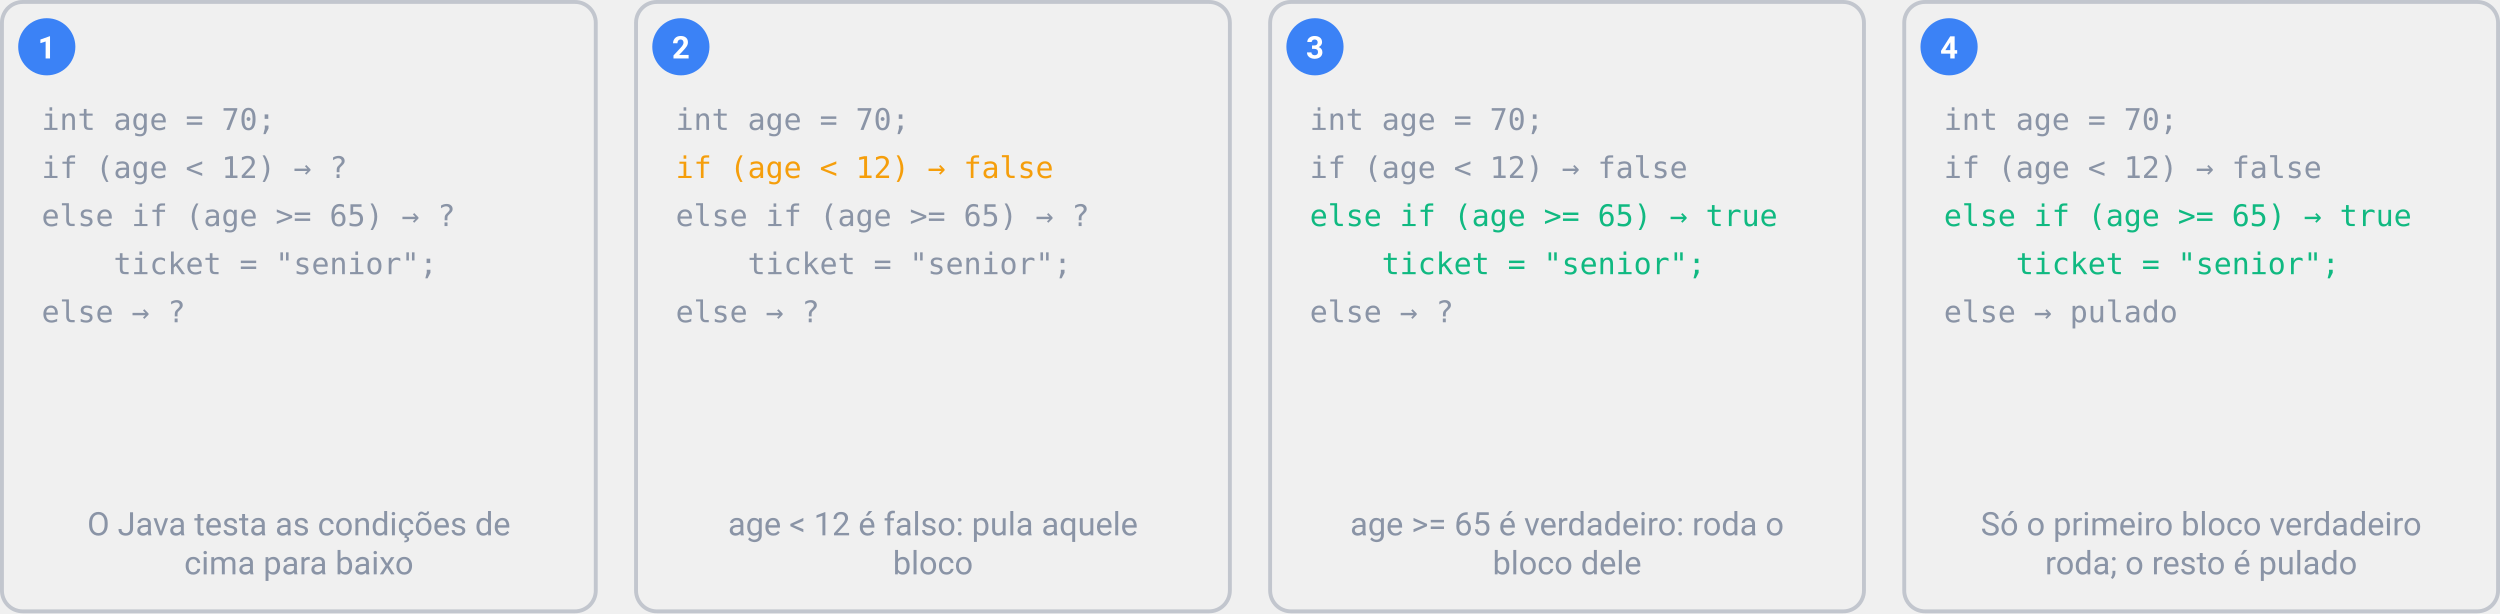
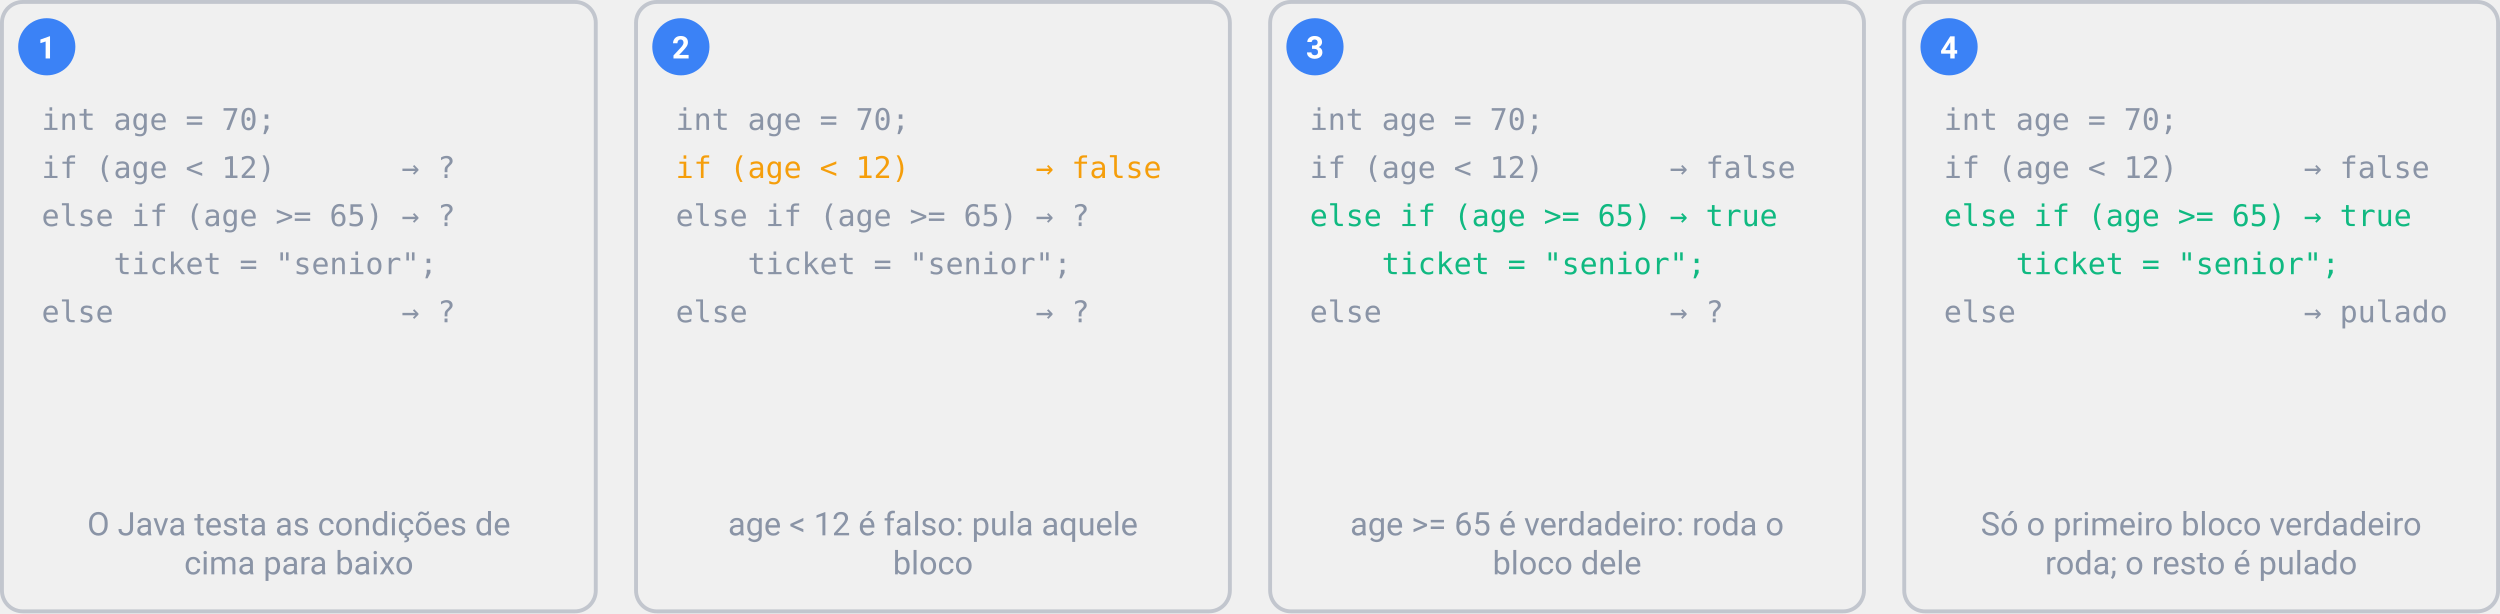
<svg xmlns="http://www.w3.org/2000/svg" viewBox="0 0 962 236" role="img" aria-label="Com age 70, o Java testa age &lt; 12 (falso), depois age &gt;= 65 (verdadeiro), roda esse bloco e pula o else">
  <g transform="translate(0 0)">
    <rect x="0.75" y="0.75" width="228.5" height="234.5" rx="8" fill="none" stroke="#8a94a6" stroke-opacity="0.45" stroke-width="1.5" />
    <circle cx="18" cy="18" r="11" fill="#3b82f6" />
    <text x="18" y="22.5" fill="#ffffff" font-size="12" font-weight="700" text-anchor="middle" font-family="-apple-system, 'Segoe UI', Roboto, sans-serif">1</text>
    <text x="16" y="50.0" fill="#8a94a6" font-size="11.5" text-anchor="start" font-family="ui-monospace, Menlo, Consolas, monospace">int age = 70;</text>
-     <text x="16" y="68.5" fill="#8a94a6" font-size="11.5" text-anchor="start" font-family="ui-monospace, Menlo, Consolas, monospace">if (age &lt; 12)       → ?</text>
+     <text x="16" y="68.5" fill="#8a94a6" font-size="11.5" text-anchor="start" font-family="ui-monospace, Menlo, Consolas, monospace" xml:space="preserve">if (age &lt; 12)       → ?</text>
    <text x="16" y="87.0" fill="#8a94a6" font-size="11.5" text-anchor="start" font-family="ui-monospace, Menlo, Consolas, monospace">else if (age &gt;= 65) → ?</text>
    <text x="16" y="105.5" fill="#8a94a6" font-size="11.5" text-anchor="start" font-family="ui-monospace, Menlo, Consolas, monospace" xml:space="preserve">    ticket = "senior";</text>
-     <text x="16" y="124.0" fill="#8a94a6" font-size="11.5" text-anchor="start" font-family="ui-monospace, Menlo, Consolas, monospace">else                → ?</text>
+     <text x="16" y="124.0" fill="#8a94a6" font-size="11.5" text-anchor="start" font-family="ui-monospace, Menlo, Consolas, monospace" xml:space="preserve">else                → ?</text>
    <text x="115.0" y="206" fill="#8a94a6" font-size="12.5" text-anchor="middle" font-family="-apple-system, 'Segoe UI', Roboto, sans-serif">O Java testa as condições de</text>
    <text x="115.0" y="221" fill="#8a94a6" font-size="12.5" text-anchor="middle" font-family="-apple-system, 'Segoe UI', Roboto, sans-serif">cima para baixo</text>
  </g>
  <g transform="translate(244 0)">
    <rect x="0.75" y="0.75" width="228.5" height="234.5" rx="8" fill="none" stroke="#8a94a6" stroke-opacity="0.45" stroke-width="1.5" />
    <circle cx="18" cy="18" r="11" fill="#3b82f6" />
    <text x="18" y="22.5" fill="#ffffff" font-size="12" font-weight="700" text-anchor="middle" font-family="-apple-system, 'Segoe UI', Roboto, sans-serif">2</text>
    <text x="16" y="50.0" fill="#8a94a6" font-size="11.5" text-anchor="start" font-family="ui-monospace, Menlo, Consolas, monospace">int age = 70;</text>
-     <text x="16" y="68.5" fill="#f59e0b" font-size="11.5" text-anchor="start" font-family="ui-monospace, Menlo, Consolas, monospace">if (age &lt; 12)       → false</text>
+     <text x="16" y="68.5" fill="#f59e0b" font-size="11.5" text-anchor="start" font-family="ui-monospace, Menlo, Consolas, monospace" xml:space="preserve">if (age &lt; 12)       → false</text>
    <text x="16" y="87.0" fill="#8a94a6" font-size="11.5" text-anchor="start" font-family="ui-monospace, Menlo, Consolas, monospace">else if (age &gt;= 65) → ?</text>
    <text x="16" y="105.5" fill="#8a94a6" font-size="11.5" text-anchor="start" font-family="ui-monospace, Menlo, Consolas, monospace" xml:space="preserve">    ticket = "senior";</text>
-     <text x="16" y="124.0" fill="#8a94a6" font-size="11.5" text-anchor="start" font-family="ui-monospace, Menlo, Consolas, monospace">else                → ?</text>
+     <text x="16" y="124.0" fill="#8a94a6" font-size="11.5" text-anchor="start" font-family="ui-monospace, Menlo, Consolas, monospace" xml:space="preserve">else                → ?</text>
    <text x="115.0" y="206" fill="#8a94a6" font-size="12.5" text-anchor="middle" font-family="-apple-system, 'Segoe UI', Roboto, sans-serif">age &lt; 12 é falso: pula aquele</text>
    <text x="115.0" y="221" fill="#8a94a6" font-size="12.5" text-anchor="middle" font-family="-apple-system, 'Segoe UI', Roboto, sans-serif">bloco</text>
  </g>
  <g transform="translate(488 0)">
    <rect x="0.75" y="0.75" width="228.5" height="234.5" rx="8" fill="none" stroke="#8a94a6" stroke-opacity="0.45" stroke-width="1.5" />
    <circle cx="18" cy="18" r="11" fill="#3b82f6" />
    <text x="18" y="22.5" fill="#ffffff" font-size="12" font-weight="700" text-anchor="middle" font-family="-apple-system, 'Segoe UI', Roboto, sans-serif">3</text>
    <text x="16" y="50.0" fill="#8a94a6" font-size="11.5" text-anchor="start" font-family="ui-monospace, Menlo, Consolas, monospace">int age = 70;</text>
-     <text x="16" y="68.5" fill="#8a94a6" font-size="11.5" text-anchor="start" font-family="ui-monospace, Menlo, Consolas, monospace">if (age &lt; 12)       → false</text>
+     <text x="16" y="68.5" fill="#8a94a6" font-size="11.5" text-anchor="start" font-family="ui-monospace, Menlo, Consolas, monospace" xml:space="preserve">if (age &lt; 12)       → false</text>
    <text x="16" y="87.0" fill="#10b981" font-size="11.5" text-anchor="start" font-family="ui-monospace, Menlo, Consolas, monospace">else if (age &gt;= 65) → true</text>
    <text x="16" y="105.5" fill="#10b981" font-size="11.5" text-anchor="start" font-family="ui-monospace, Menlo, Consolas, monospace" xml:space="preserve">    ticket = "senior";</text>
-     <text x="16" y="124.0" fill="#8a94a6" font-size="11.5" text-anchor="start" font-family="ui-monospace, Menlo, Consolas, monospace">else                → ?</text>
+     <text x="16" y="124.0" fill="#8a94a6" font-size="11.5" text-anchor="start" font-family="ui-monospace, Menlo, Consolas, monospace" xml:space="preserve">else                → ?</text>
    <text x="115.0" y="206" fill="#8a94a6" font-size="12.5" text-anchor="middle" font-family="-apple-system, 'Segoe UI', Roboto, sans-serif">age &gt;= 65 é verdadeiro: roda o</text>
    <text x="115.0" y="221" fill="#8a94a6" font-size="12.5" text-anchor="middle" font-family="-apple-system, 'Segoe UI', Roboto, sans-serif">bloco dele</text>
  </g>
  <g transform="translate(732 0)">
    <rect x="0.75" y="0.75" width="228.5" height="234.5" rx="8" fill="none" stroke="#8a94a6" stroke-opacity="0.45" stroke-width="1.5" />
    <circle cx="18" cy="18" r="11" fill="#3b82f6" />
    <text x="18" y="22.5" fill="#ffffff" font-size="12" font-weight="700" text-anchor="middle" font-family="-apple-system, 'Segoe UI', Roboto, sans-serif">4</text>
    <text x="16" y="50.0" fill="#8a94a6" font-size="11.5" text-anchor="start" font-family="ui-monospace, Menlo, Consolas, monospace">int age = 70;</text>
-     <text x="16" y="68.5" fill="#8a94a6" font-size="11.5" text-anchor="start" font-family="ui-monospace, Menlo, Consolas, monospace">if (age &lt; 12)       → false</text>
+     <text x="16" y="68.5" fill="#8a94a6" font-size="11.5" text-anchor="start" font-family="ui-monospace, Menlo, Consolas, monospace" xml:space="preserve">if (age &lt; 12)       → false</text>
    <text x="16" y="87.0" fill="#10b981" font-size="11.5" text-anchor="start" font-family="ui-monospace, Menlo, Consolas, monospace">else if (age &gt;= 65) → true</text>
    <text x="16" y="105.5" fill="#10b981" font-size="11.5" text-anchor="start" font-family="ui-monospace, Menlo, Consolas, monospace" xml:space="preserve">    ticket = "senior";</text>
-     <text x="16" y="124.0" fill="#8a94a6" font-size="11.5" text-anchor="start" font-family="ui-monospace, Menlo, Consolas, monospace">else                → pulado</text>
+     <text x="16" y="124.0" fill="#8a94a6" font-size="11.5" text-anchor="start" font-family="ui-monospace, Menlo, Consolas, monospace" xml:space="preserve">else                → pulado</text>
    <text x="115.0" y="206" fill="#8a94a6" font-size="12.5" text-anchor="middle" font-family="-apple-system, 'Segoe UI', Roboto, sans-serif">Só o primeiro bloco verdadeiro</text>
    <text x="115.0" y="221" fill="#8a94a6" font-size="12.5" text-anchor="middle" font-family="-apple-system, 'Segoe UI', Roboto, sans-serif">roda; o resto é pulado</text>
  </g>
</svg>
